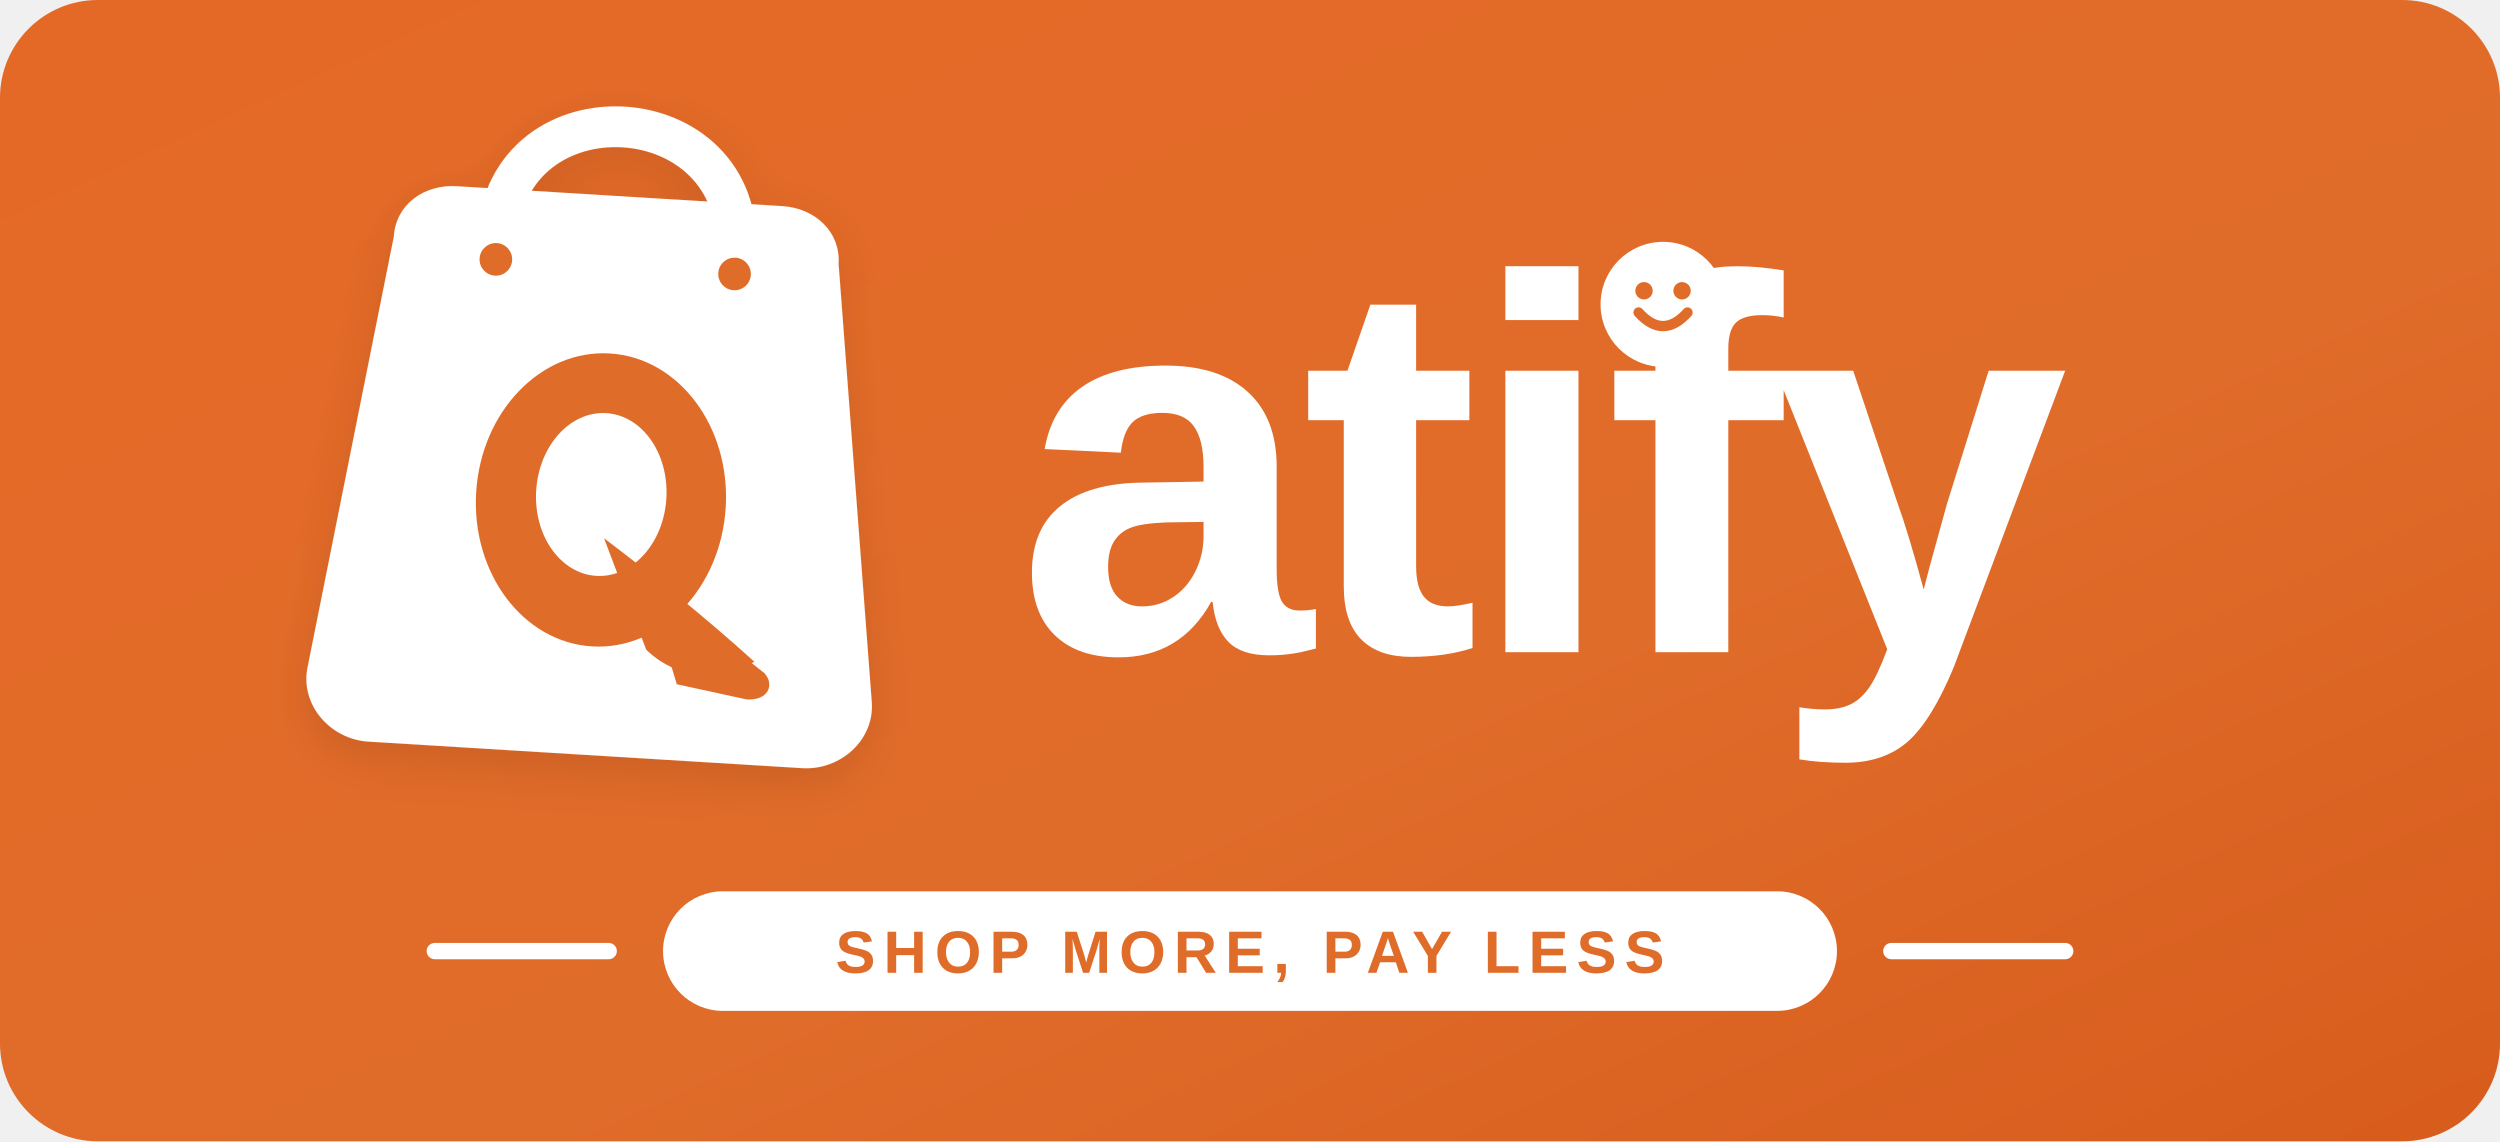
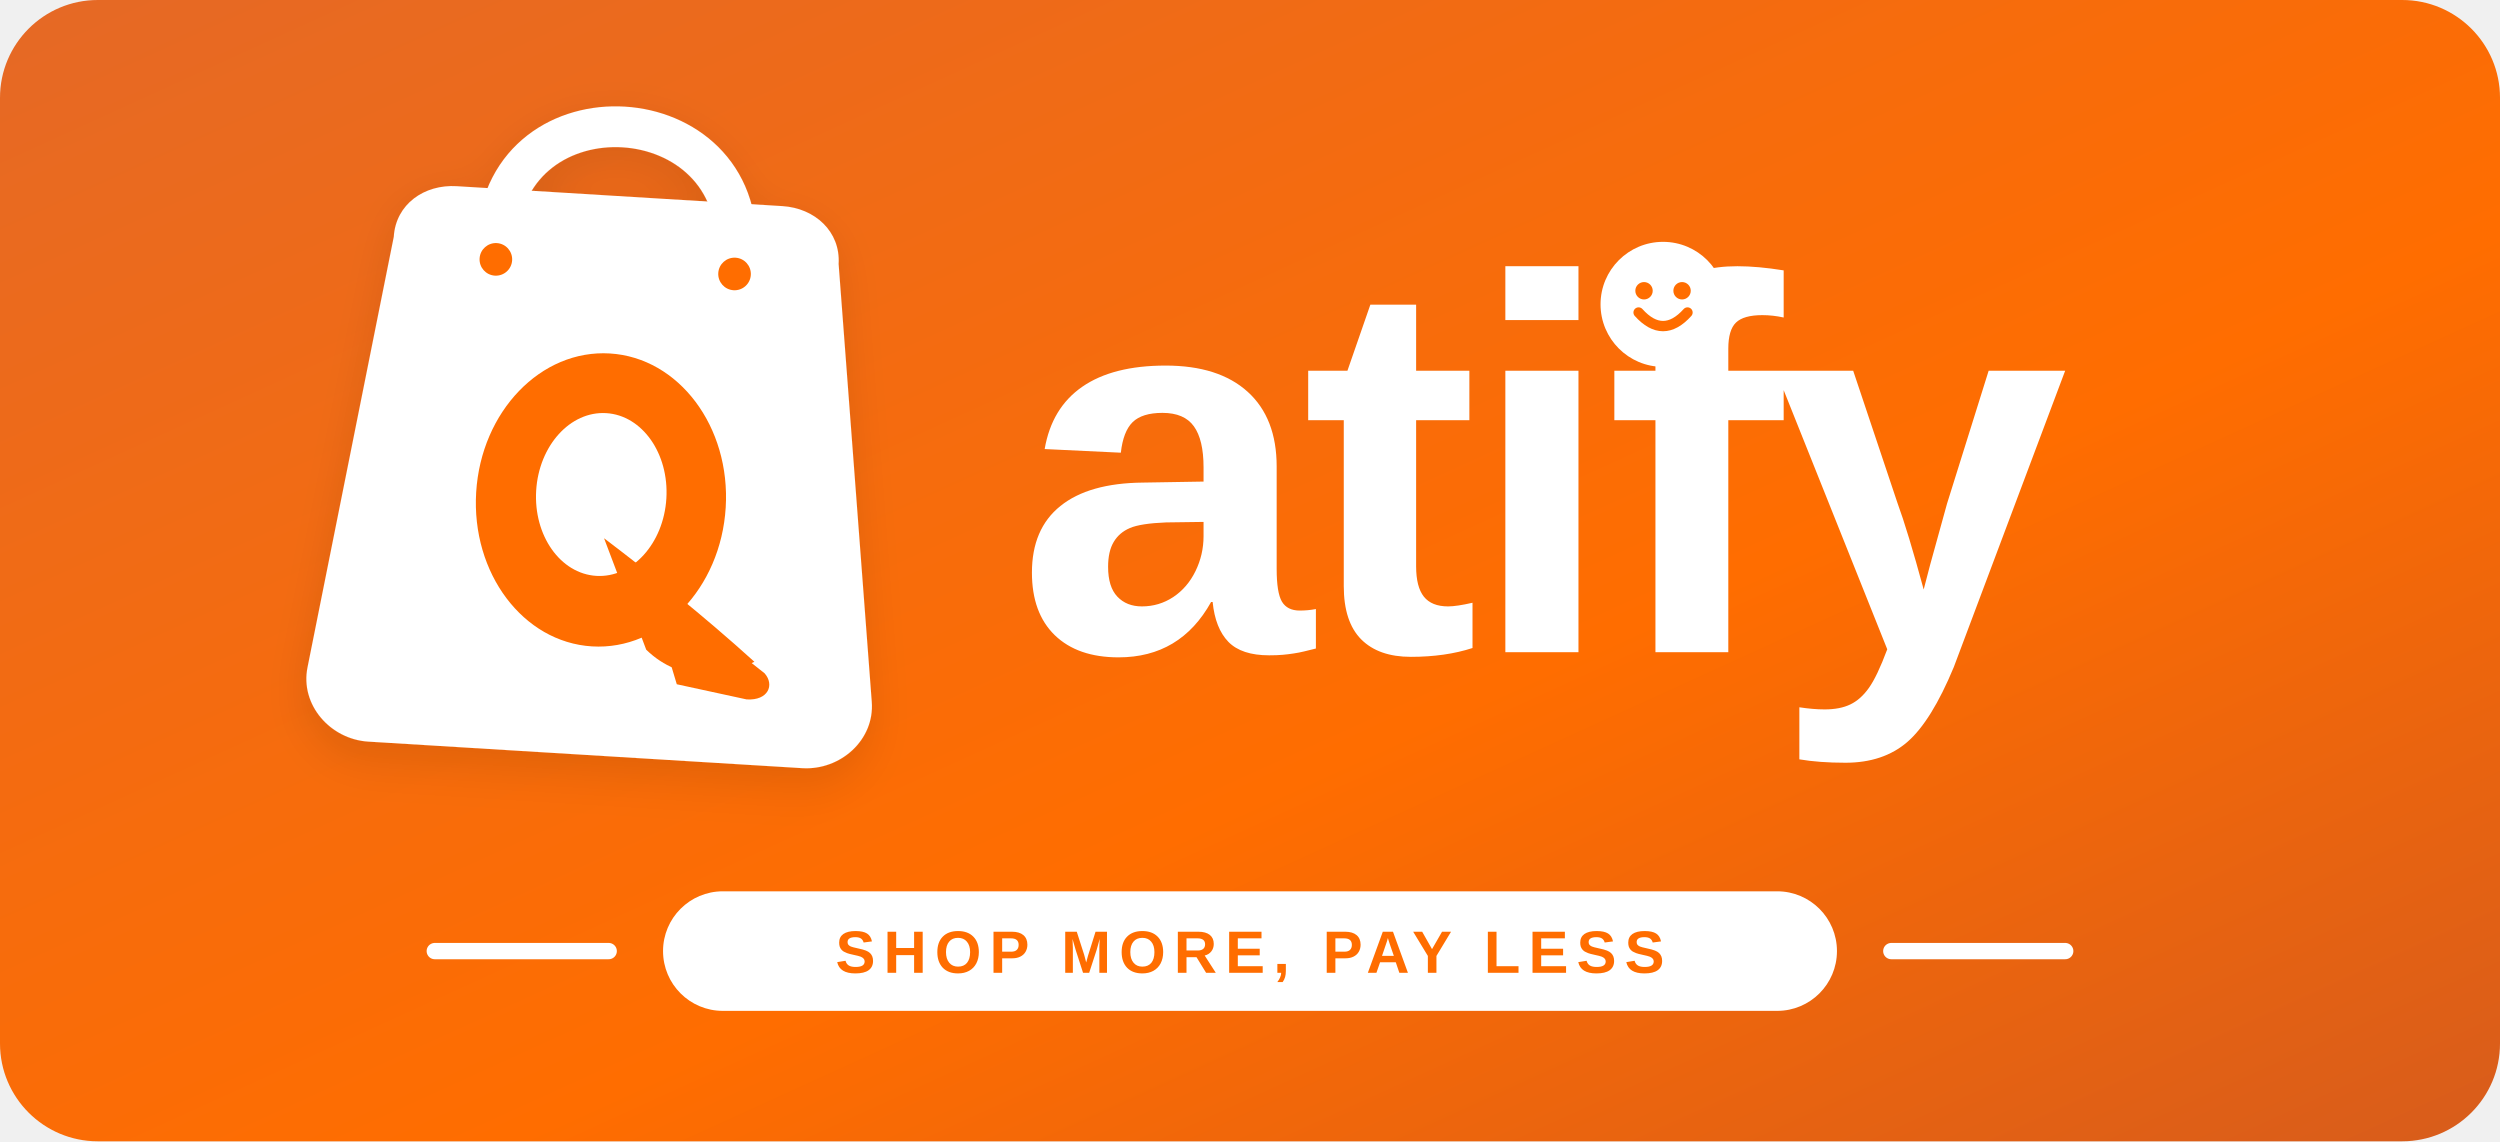
<svg xmlns="http://www.w3.org/2000/svg" width="460" height="210" viewBox="0 0 460 210" fill="none">
  <defs>
    <linearGradient id="brandOrangeGrad" x1="0%" y1="0%" x2="100%" y2="100%">
      <stop offset="0%" stop-color="#E56926" />
-       <stop offset="60%" stop-color="#E06C2A" />
+       <stop offset="60%" stop-color="#FF6D00" />
      <stop offset="100%" stop-color="#D75C1C" />
    </linearGradient>
    <filter id="softShadow" x="-10%" y="-10%" width="125%" height="125%">
      <feDropShadow dx="0" dy="3" stdDeviation="4" flood-color="#000000" flood-opacity="0.10" />
    </filter>
  </defs>
  <rect width="460" height="210" rx="18" fill="url(#brandOrangeGrad)" />
  <g id="qatify-logo">
    <g transform="rotate(3.5 111 85)" filter="url(#softShadow)">
      <path d="M 89 45 C 89 16, 133 16, 133 45" stroke="#FFFFFF" stroke-width="7.5" stroke-linecap="round" fill="none" />
      <path d="M 70 46 C 70 40, 75 36, 81 36 L 141 36 C 147 36, 152 40, 152 46 L 163 126 C 164 133, 158 139, 151 139 L 71 139 C 64 139, 58 133, 59 126 Z" fill="#FFFFFF" />
-       <circle cx="89" cy="49" r="3" fill="#E06C2A" />
-       <circle cx="133" cy="49" r="3" fill="#E06C2A" />
+       <circle cx="89" cy="49" r="3" fill="#FF6D00" />
+       <circle cx="133" cy="49" r="3" fill="#FF6D00" />
      <g id="bag-q">
-         <ellipse cx="111" cy="92" rx="23" ry="27" fill="#E06C2A" />
+         <ellipse cx="111" cy="92" rx="23" ry="27" fill="#FF6D00" />
        <ellipse cx="111" cy="91" rx="12" ry="15" fill="#FFFFFF" />
-         <path d="M 112 99 C 121 105, 131 112, 141 120 C 136 123, 128 125, 121 119 Z" fill="#E06C2A" />
-         <path d="M 120 106 L 143 122 C 145 124, 144 127, 140 127 L 127 125 Z" fill="#E06C2A" />
+         <path d="M 112 99 C 121 105, 131 112, 141 120 C 136 123, 128 125, 121 119 Z" fill="#FF6D00" />
+         <path d="M 120 106 L 143 122 C 145 124, 144 127, 140 127 L 127 125 Z" fill="#FF6D00" />
      </g>
    </g>
    <text x="187" y="120" font-family="'Plus Jakarta Sans', Arial, Helvetica, sans-serif" font-size="98" font-weight="900" letter-spacing="-2" fill="#FFFFFF">atify</text>
    <g transform="translate(306, 56)">
      <circle cx="0" cy="0" r="11.5" fill="#FFFFFF" />
-       <circle cx="-3.5" cy="-2.5" r="1.6" fill="#E06C2A" />
-       <circle cx="3.5" cy="-2.5" r="1.6" fill="#E06C2A" />
-       <path d="M -4.5 1.5 Q 0 6.5 4.5 1.5" stroke="#E06C2A" stroke-width="1.9" stroke-linecap="round" fill="none" />
+       <circle cx="-3.5" cy="-2.5" r="1.6" fill="#FF6D00" />
+       <circle cx="3.5" cy="-2.5" r="1.6" fill="#FF6D00" />
+       <path d="M -4.5 1.5 Q 0 6.5 4.5 1.5" stroke="#FF6D00" stroke-width="1.9" stroke-linecap="round" fill="none" />
    </g>
    <g transform="translate(0, 164)">
      <line x1="80" y1="11" x2="112" y2="11" stroke="#FFFFFF" stroke-width="3" stroke-linecap="round" />
      <rect x="122" y="0" width="216" height="22" rx="11" fill="#FFFFFF" />
-       <text x="230" y="15" font-family="'Plus Jakarta Sans', Arial, Helvetica, sans-serif" font-size="11" font-weight="900" letter-spacing="1.5" fill="#E06C2A" text-anchor="middle">SHOP MORE, PAY LESS</text>
+       <text x="230" y="15" font-family="'Plus Jakarta Sans', Arial, Helvetica, sans-serif" font-size="11" font-weight="900" letter-spacing="1.5" fill="#FF6D00" text-anchor="middle">SHOP MORE, PAY LESS</text>
      <line x1="348" y1="11" x2="380" y2="11" stroke="#FFFFFF" stroke-width="3" stroke-linecap="round" />
    </g>
  </g>
</svg>
